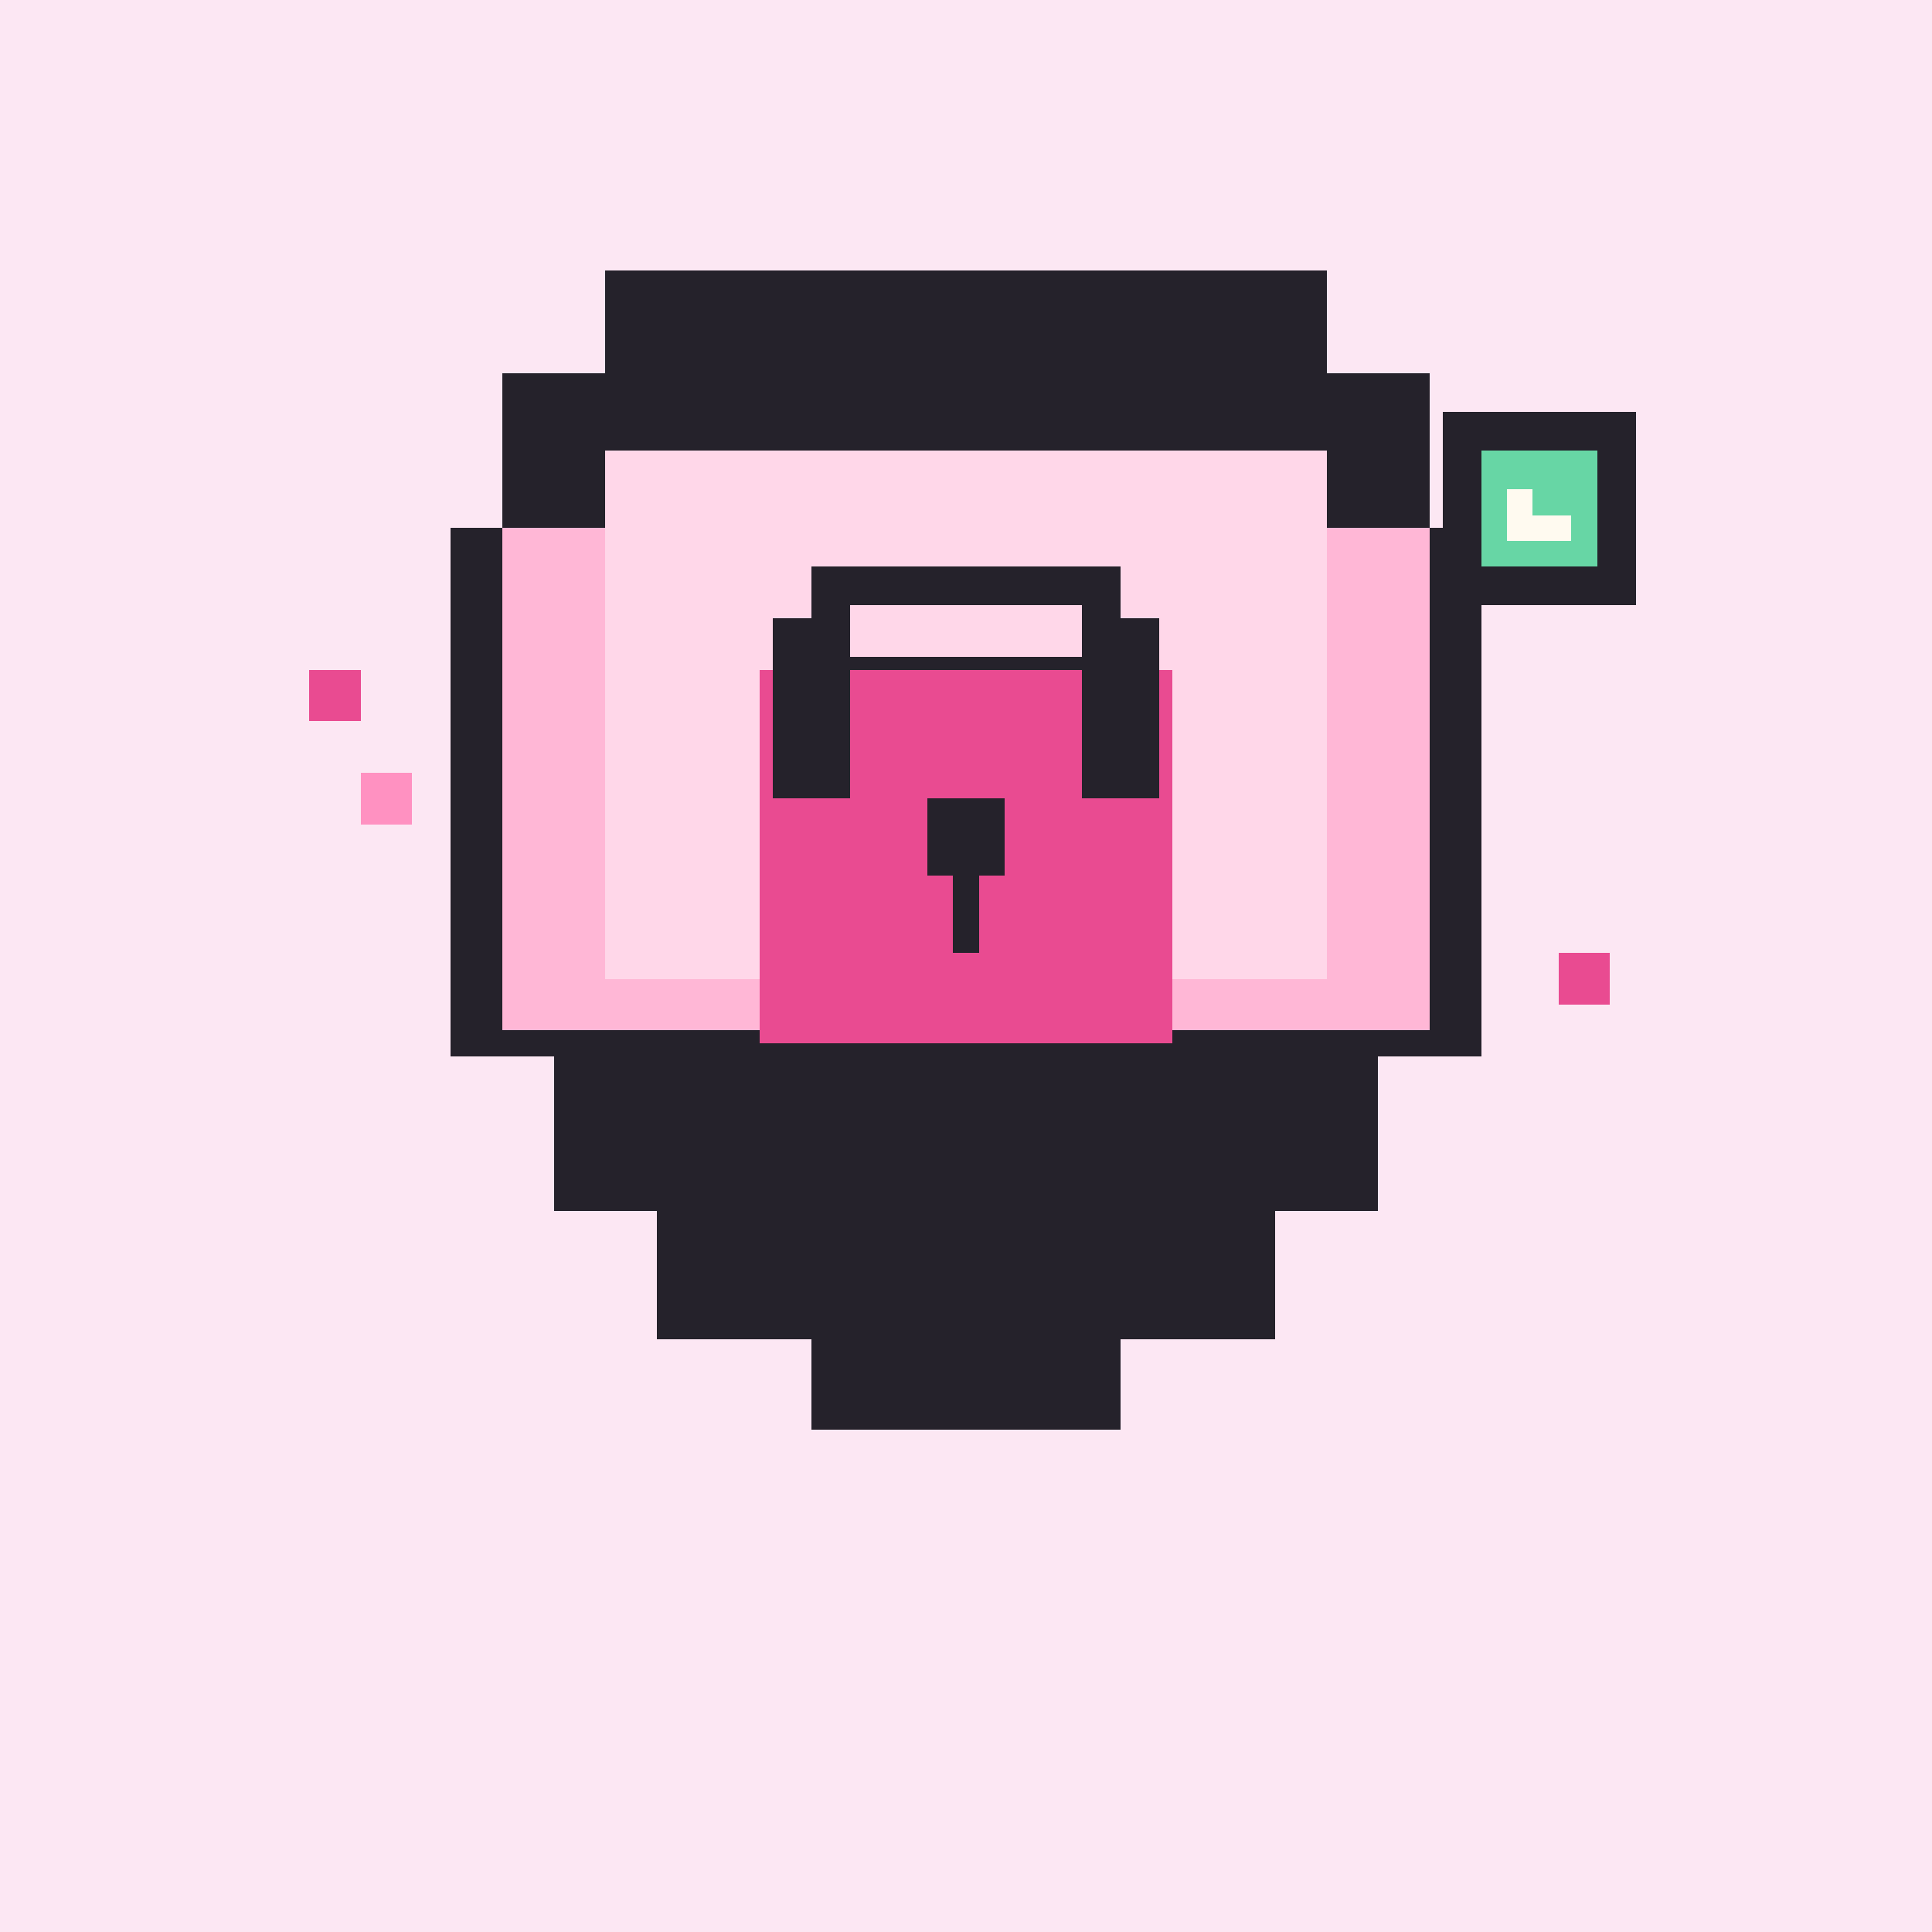
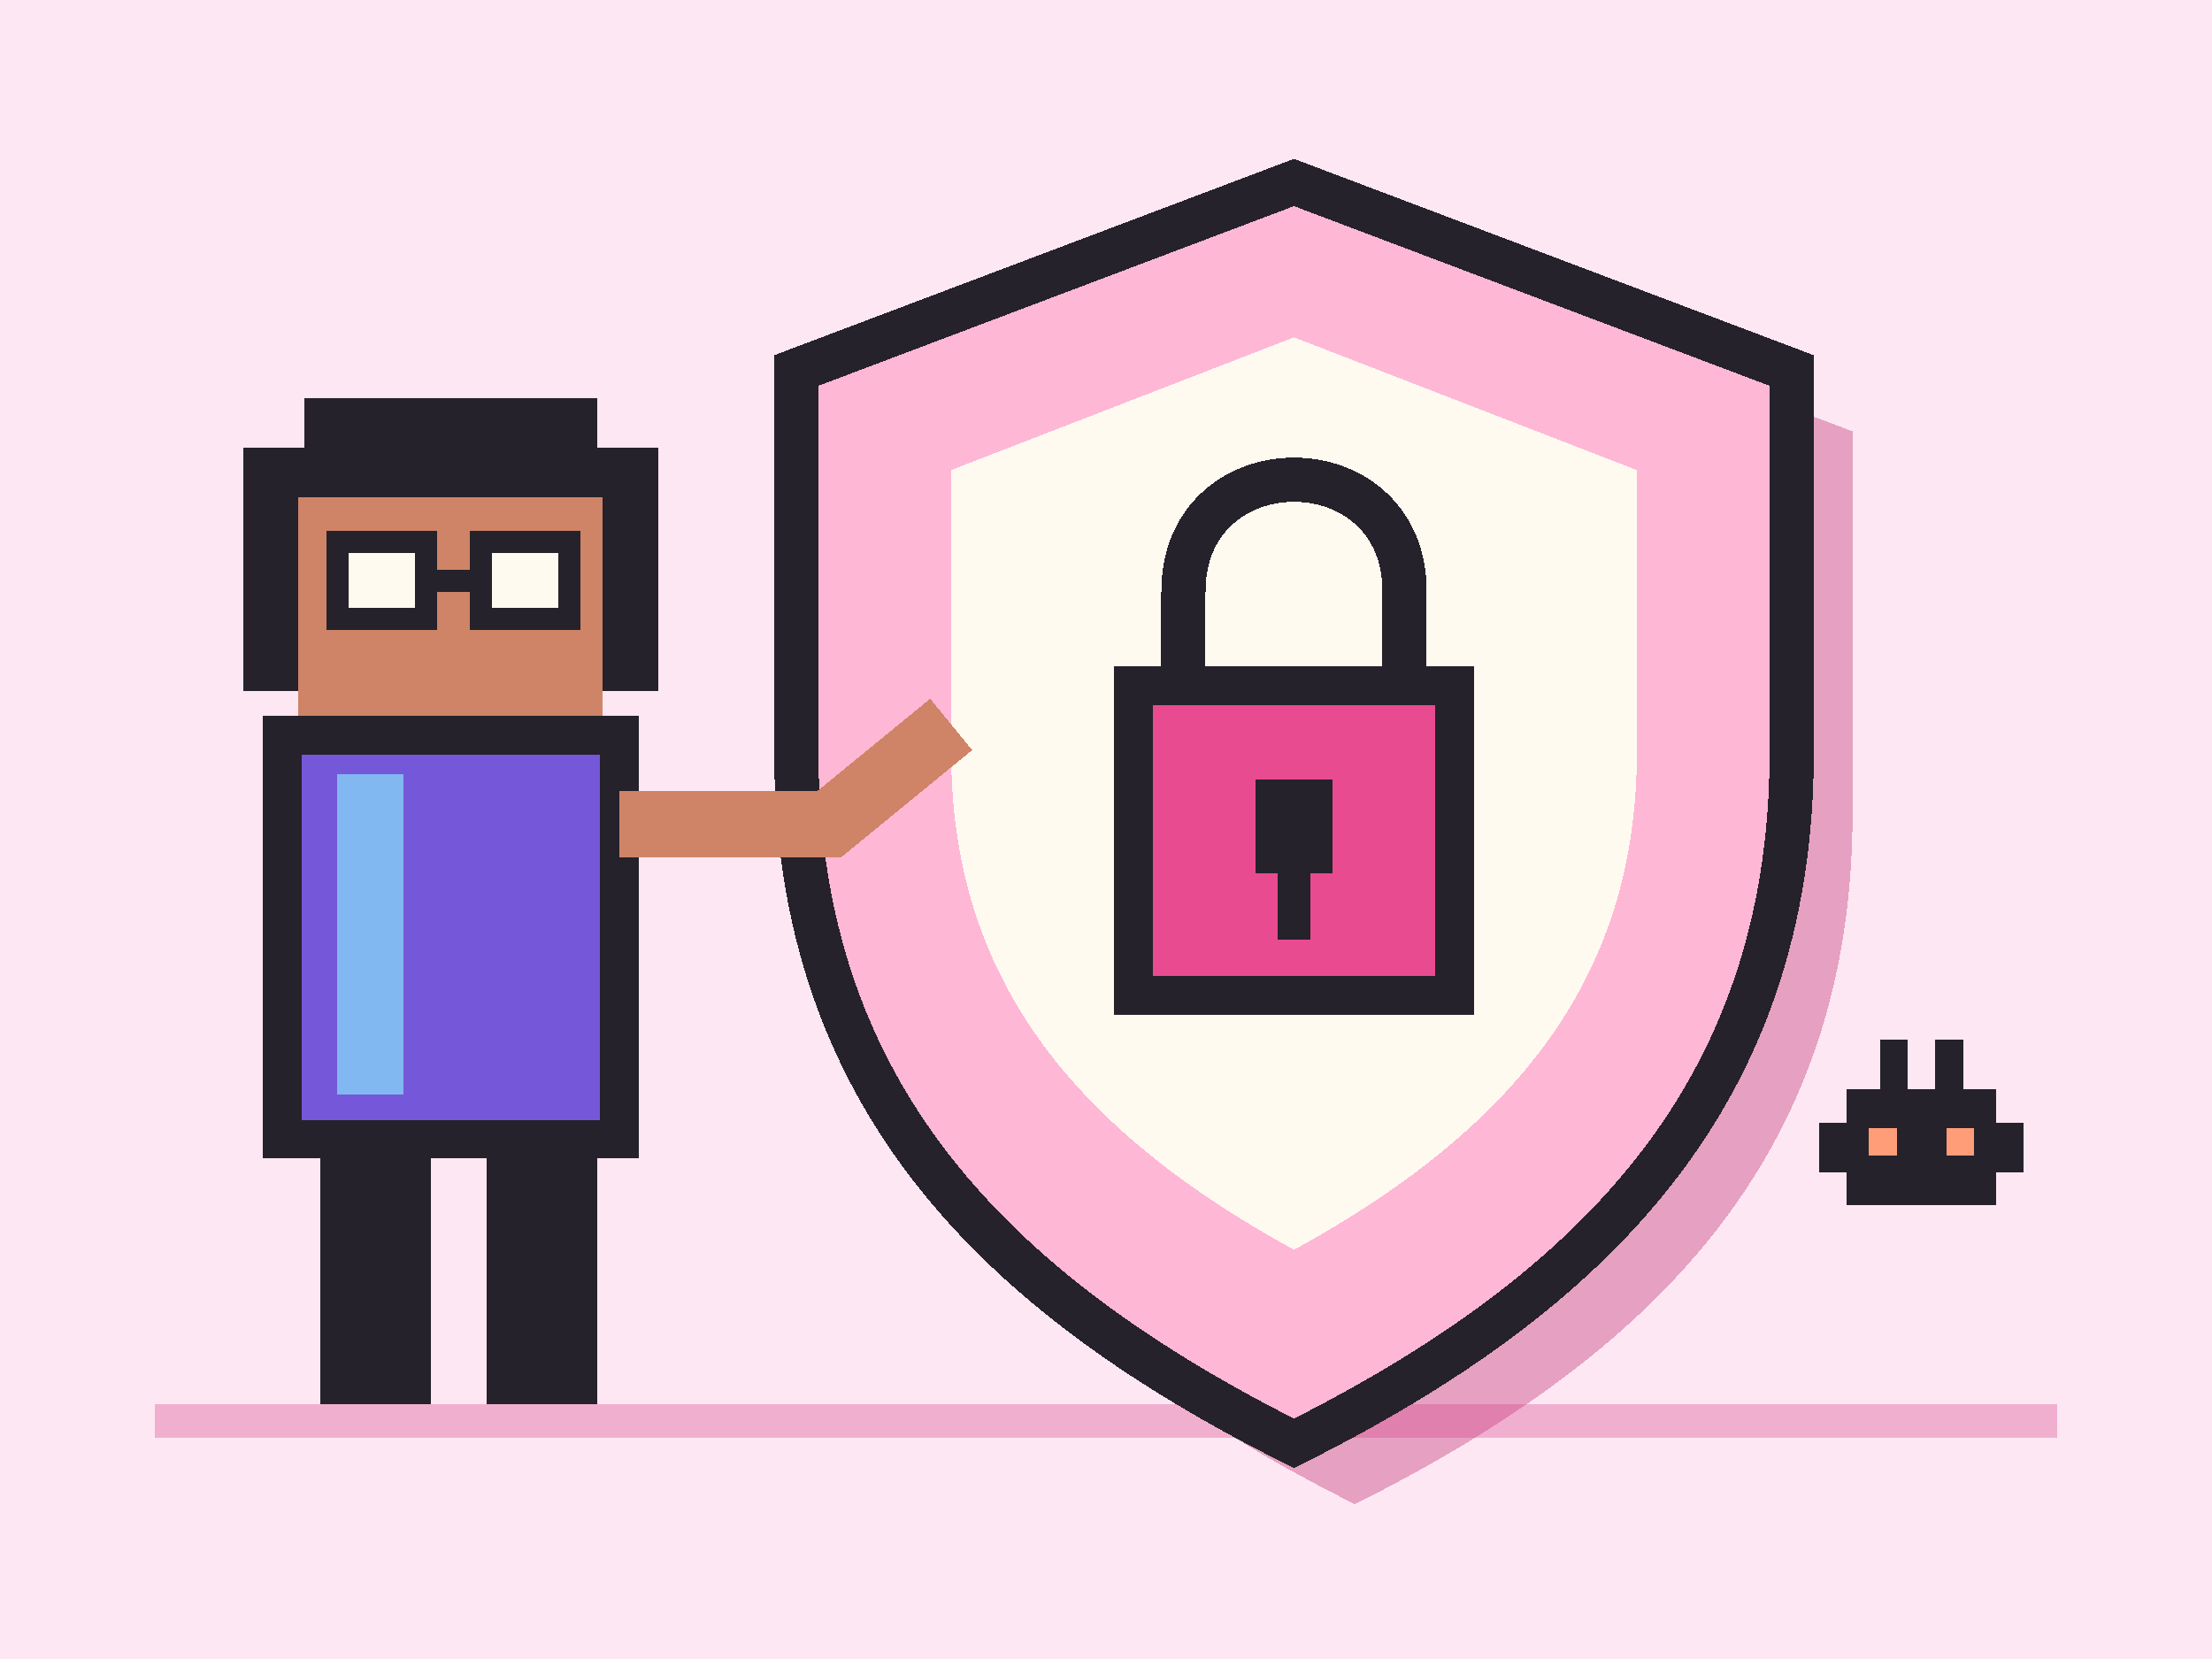
- <svg xmlns="http://www.w3.org/2000/svg" viewBox="0 0 300 300" shape-rendering="crispEdges">
-   <rect width="300" height="300" fill="#fce7f3" />
-   <rect x="94" y="42" width="112" height="16" fill="#25222b" />
-   <rect x="78" y="58" width="144" height="24" fill="#25222b" />
-   <rect x="70" y="82" width="160" height="82" fill="#25222b" />
-   <rect x="78" y="82" width="144" height="78" fill="#ffb7d6" />
-   <rect x="86" y="160" width="128" height="28" fill="#25222b" />
-   <rect x="102" y="188" width="96" height="20" fill="#25222b" />
-   <rect x="126" y="208" width="48" height="14" fill="#25222b" />
-   <rect x="94" y="70" width="112" height="82" fill="#ffd7e9" />
-   <rect x="118" y="104" width="64" height="58" fill="#e94b91" />
-   <rect x="126" y="88" width="48" height="16" fill="#25222b" />
-   <rect x="120" y="96" width="12" height="28" fill="#25222b" />
-   <rect x="168" y="96" width="12" height="28" fill="#25222b" />
-   <rect x="132" y="94" width="36" height="8" fill="#ffd7e9" />
-   <rect x="144" y="124" width="12" height="12" fill="#25222b" />
-   <rect x="148" y="136" width="4" height="12" fill="#25222b" />
-   <rect x="224" y="64" width="30" height="30" fill="#25222b" />
-   <rect x="230" y="70" width="18" height="18" fill="#67d6a5" />
-   <rect x="234" y="76" width="4" height="8" fill="#fffaf0" />
-   <rect x="238" y="80" width="6" height="4" fill="#fffaf0" />
-   <rect x="48" y="104" width="8" height="8" fill="#e94b91" />
-   <rect x="56" y="120" width="8" height="8" fill="#ff91c1" />
-   <rect x="242" y="148" width="8" height="8" fill="#e94b91" />
+ <svg xmlns="http://www.w3.org/2000/svg" viewBox="0 0 400 300" shape-rendering="crispEdges">
+   <rect width="400" height="300" fill="#fce7f3" />
+   <rect x="28" y="254" width="344" height="6" fill="#f1afd0" />
+   <path d="M245 44 335 78v69c0 62-36 98-90 125-54-27-90-63-90-125V78z" fill="#c93f7e" opacity=".42" />
+   <path d="M234 33 324 67v69c0 62-36 98-90 125-54-27-90-63-90-125V67z" fill="#ffb7d6" stroke="#25222b" stroke-width="8" />
+   <path d="M234 61 296 85v51c0 39-20 67-62 90-42-23-62-51-62-90V85z" fill="#fffaf0" />
+   <rect x="205" y="124" width="58" height="56" fill="#e94b91" stroke="#25222b" stroke-width="7" />
+   <path d="M214 124v-17c0-27 40-27 40 0v17" fill="none" stroke="#25222b" stroke-width="8" />
+   <rect x="227" y="141" width="14" height="17" fill="#25222b" />
+   <rect x="231" y="157" width="6" height="13" fill="#25222b" />
+   <rect x="55" y="72" width="53" height="11" fill="#25222b" />
+   <rect x="44" y="81" width="75" height="44" fill="#25222b" />
+   <rect x="54" y="90" width="55" height="43" fill="#cf8467" />
+   <rect x="61" y="98" width="16" height="14" fill="#fffaf0" stroke="#25222b" stroke-width="4" />
+   <rect x="87" y="98" width="16" height="14" fill="#fffaf0" stroke="#25222b" stroke-width="4" />
+   <rect x="77" y="103" width="10" height="4" fill="#25222b" />
+   <rect x="51" y="133" width="61" height="73" fill="#7557d9" stroke="#25222b" stroke-width="7" />
+   <rect x="61" y="140" width="12" height="58" fill="#81b8f2" />
+   <path d="M112 149h38l22-18" fill="none" stroke="#cf8467" stroke-width="12" />
+   <rect x="58" y="206" width="20" height="48" fill="#25222b" />
+   <rect x="88" y="206" width="20" height="48" fill="#25222b" />
+   <rect x="334" y="197" width="27" height="21" fill="#25222b" />
+   <rect x="329" y="203" width="37" height="9" fill="#25222b" />
+   <rect x="340" y="188" width="5" height="9" fill="#25222b" />
+   <rect x="350" y="188" width="5" height="9" fill="#25222b" />
+   <rect x="338" y="204" width="5" height="5" fill="#ff9d78" />
+   <rect x="352" y="204" width="5" height="5" fill="#ff9d78" />
</svg>
